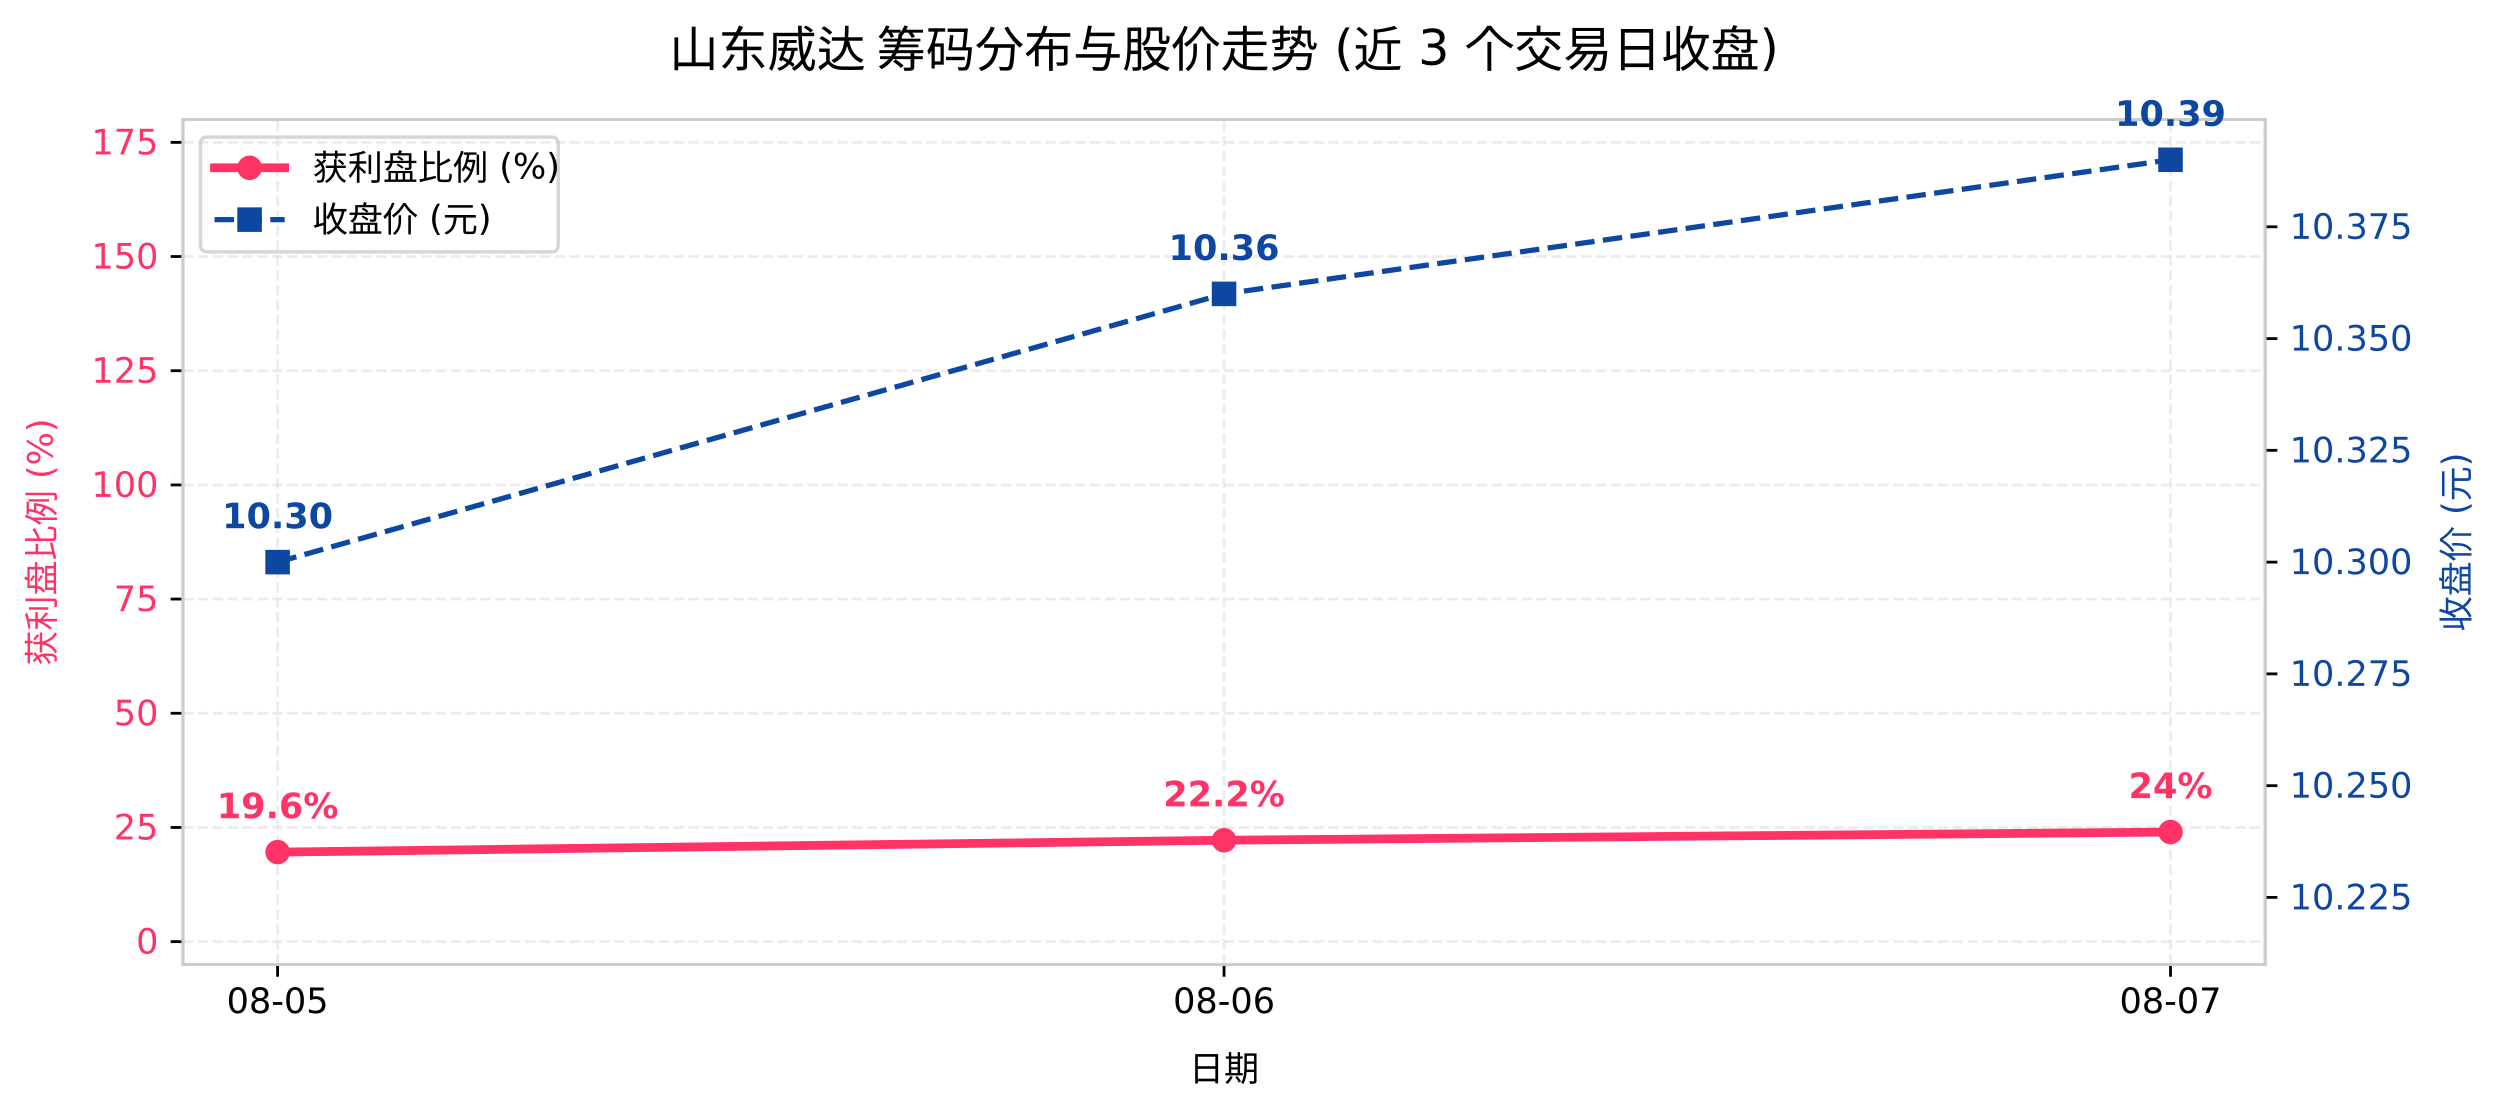
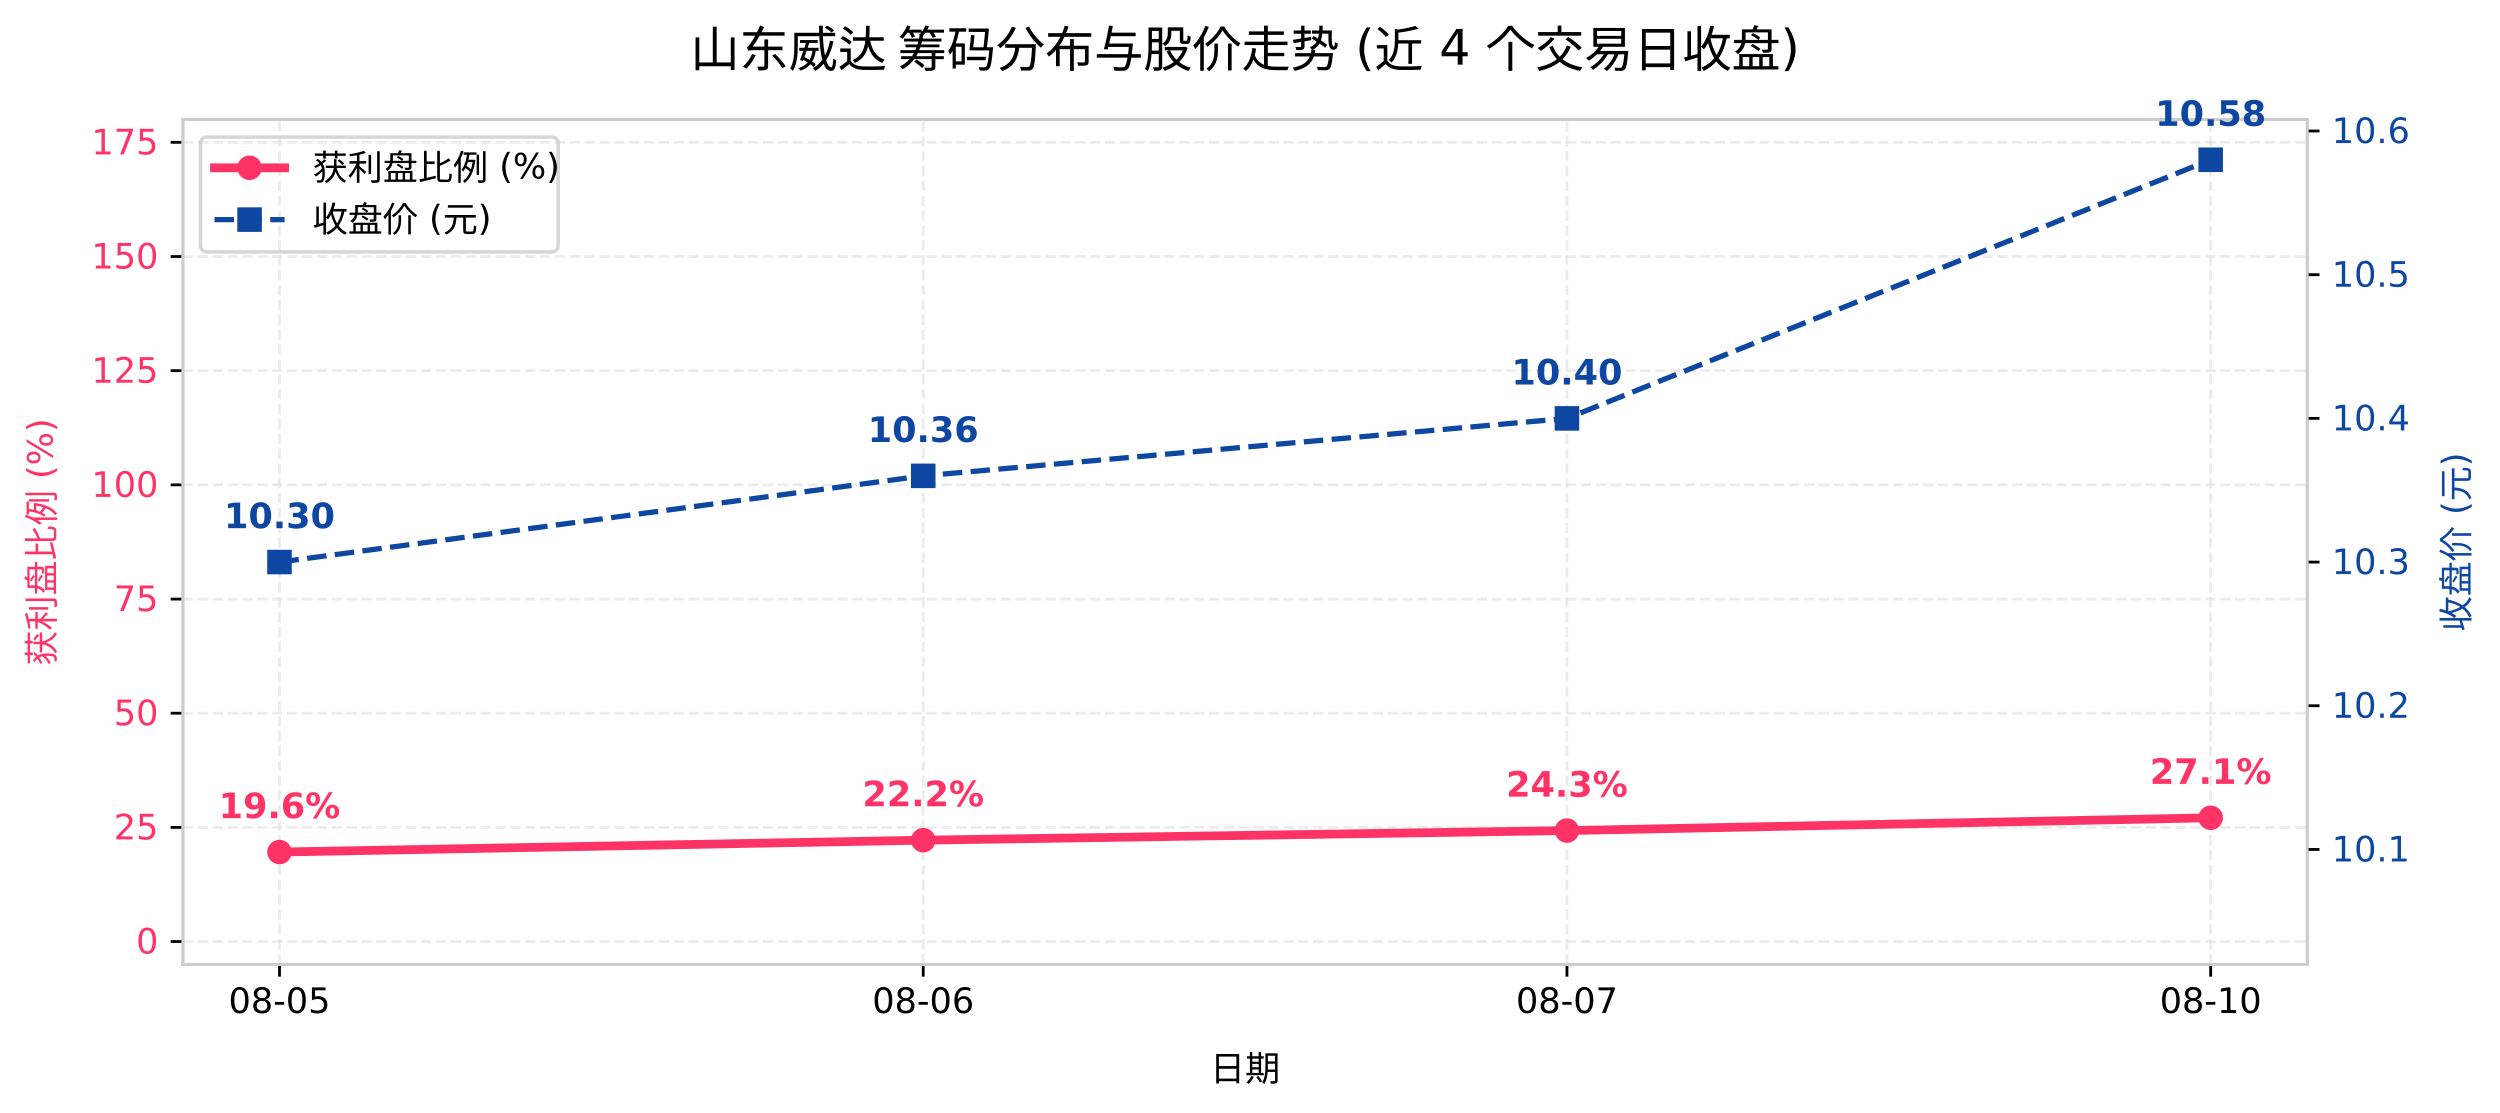
- <svg xmlns="http://www.w3.org/2000/svg" xmlns:xlink="http://www.w3.org/1999/xlink" width="712.782pt" height="317.114pt" viewBox="0 0 712.782 317.114" version="1.1">
+ <svg xmlns="http://www.w3.org/2000/svg" xmlns:xlink="http://www.w3.org/1999/xlink" width="712.848pt" height="317.114pt" viewBox="0 0 712.848 317.114" version="1.1">
  <defs>
    <style type="text/css">*{stroke-linejoin: round; stroke-linecap: butt}</style>
  </defs>
  <g id="figure_1">
    <g id="patch_1">
-       <path d="M 0 317.114  L 712.782 317.114  L 712.782 0  L 0 0  L 0 317.114  z " style="fill: none" />
+       <path d="M 0 317.114  L 712.848 317.114  L 712.848 0  L 0 0  L 0 317.114  z " style="fill: none" />
    </g>
    <g id="axes_1">
      <g id="patch_2">
-         <path d="M 52.163 274.983  L 645.822 274.983  L 645.822 34.08  L 52.163 34.08  L 52.163 274.983  z " style="fill: none" />
+         <path d="M 52.163 274.983  L 657.883 274.983  L 657.883 34.08  L 52.163 34.08  L 52.163 274.983  z " style="fill: none" />
      </g>
      <g id="matplotlib.axis_1">
        <g id="xtick_1">
          <g id="line2d_1">
-             <path d="M 79.147 274.983  L 79.147 34.08  " clip-path="url(#p4746782b06)" style="fill: none; stroke-dasharray: 2.96,1.28; stroke-dashoffset: 0; stroke: #e0e0e0; stroke-opacity: 0.6; stroke-width: 0.8" />
+             <path d="M 79.695 274.983  L 79.695 34.08  " clip-path="url(#p0ab431e837)" style="fill: none; stroke-dasharray: 2.96,1.28; stroke-dashoffset: 0; stroke: #e0e0e0; stroke-opacity: 0.6; stroke-width: 0.8" />
          </g>
          <g id="line2d_2">
            <defs>
-               <path id="m8e44009186" d="M 0 0  L 0 3.5  " style="stroke: #000000; stroke-width: 0.8" />
+               <path id="m5cf55b8437" d="M 0 0  L 0 3.5  " style="stroke: #000000; stroke-width: 0.8" />
            </defs>
            <g>
-               <use xlink:href="#m8e44009186" x="79.147" y="274.983" style="stroke: #000000; stroke-width: 0.8" />
+               <use xlink:href="#m5cf55b8437" x="79.695" y="274.983" style="stroke: #000000; stroke-width: 0.8" />
            </g>
          </g>
          <g id="text_1">
-             <text style="font: 10px 'WenQuanYi Zen Hei', 'DejaVu Sans', 'Arial', sans-serif; text-anchor: middle" x="79.147" y="288.839" transform="rotate(-0 79.14705 288.8391)">08-05</text>
+             <text style="font: 10px 'WenQuanYi Zen Hei', 'DejaVu Sans', 'Arial', sans-serif; text-anchor: middle" x="79.695" y="288.839" transform="rotate(-0 79.69523 288.8391)">08-05</text>
          </g>
        </g>
        <g id="xtick_2">
          <g id="line2d_3">
-             <path d="M 348.993 274.983  L 348.993 34.08  " clip-path="url(#p4746782b06)" style="fill: none; stroke-dasharray: 2.96,1.28; stroke-dashoffset: 0; stroke: #e0e0e0; stroke-opacity: 0.6; stroke-width: 0.8" />
+             <path d="M 263.247 274.983  L 263.247 34.08  " clip-path="url(#p0ab431e837)" style="fill: none; stroke-dasharray: 2.96,1.28; stroke-dashoffset: 0; stroke: #e0e0e0; stroke-opacity: 0.6; stroke-width: 0.8" />
          </g>
          <g id="line2d_4">
            <g>
-               <use xlink:href="#m8e44009186" x="348.993" y="274.983" style="stroke: #000000; stroke-width: 0.8" />
+               <use xlink:href="#m5cf55b8437" x="263.247" y="274.983" style="stroke: #000000; stroke-width: 0.8" />
            </g>
          </g>
          <g id="text_2">
-             <text style="font: 10px 'WenQuanYi Zen Hei', 'DejaVu Sans', 'Arial', sans-serif; text-anchor: middle" x="348.993" y="288.839" transform="rotate(-0 348.9925 288.8391)">08-06</text>
+             <text style="font: 10px 'WenQuanYi Zen Hei', 'DejaVu Sans', 'Arial', sans-serif; text-anchor: middle" x="263.247" y="288.839" transform="rotate(-0 263.2467 288.8391)">08-06</text>
          </g>
        </g>
        <g id="xtick_3">
          <g id="line2d_5">
-             <path d="M 618.838 274.983  L 618.838 34.08  " clip-path="url(#p4746782b06)" style="fill: none; stroke-dasharray: 2.96,1.28; stroke-dashoffset: 0; stroke: #e0e0e0; stroke-opacity: 0.6; stroke-width: 0.8" />
+             <path d="M 446.798 274.983  L 446.798 34.08  " clip-path="url(#p0ab431e837)" style="fill: none; stroke-dasharray: 2.96,1.28; stroke-dashoffset: 0; stroke: #e0e0e0; stroke-opacity: 0.6; stroke-width: 0.8" />
          </g>
          <g id="line2d_6">
            <g>
-               <use xlink:href="#m8e44009186" x="618.838" y="274.983" style="stroke: #000000; stroke-width: 0.8" />
+               <use xlink:href="#m5cf55b8437" x="446.798" y="274.983" style="stroke: #000000; stroke-width: 0.8" />
            </g>
          </g>
          <g id="text_3">
-             <text style="font: 10px 'WenQuanYi Zen Hei', 'DejaVu Sans', 'Arial', sans-serif; text-anchor: middle" x="618.838" y="288.839" transform="rotate(-0 618.838 288.8391)">08-07</text>
-           </g>
-         </g>
-         <g id="text_4">
-           <text style="font: 10px 'WenQuanYi Zen Hei', 'DejaVu Sans', 'Arial', sans-serif; text-anchor: middle" x="348.993" y="308.253" transform="rotate(-0 348.9925 308.2531)">日期</text>
+             <text style="font: 10px 'WenQuanYi Zen Hei', 'DejaVu Sans', 'Arial', sans-serif; text-anchor: middle" x="446.798" y="288.839" transform="rotate(-0 446.7983 288.8391)">08-07</text>
+           </g>
+         </g>
+         <g id="xtick_4">
+           <g id="line2d_7">
+             <path d="M 630.35 274.983  L 630.35 34.08  " clip-path="url(#p0ab431e837)" style="fill: none; stroke-dasharray: 2.96,1.28; stroke-dashoffset: 0; stroke: #e0e0e0; stroke-opacity: 0.6; stroke-width: 0.8" />
+           </g>
+           <g id="line2d_8">
+             <g>
+               <use xlink:href="#m5cf55b8437" x="630.35" y="274.983" style="stroke: #000000; stroke-width: 0.8" />
+             </g>
+           </g>
+           <g id="text_4">
+             <text style="font: 10px 'WenQuanYi Zen Hei', 'DejaVu Sans', 'Arial', sans-serif; text-anchor: middle" x="630.35" y="288.839" transform="rotate(-0 630.3498 288.8391)">08-10</text>
+           </g>
+         </g>
+         <g id="text_5">
+           <text style="font: 10px 'WenQuanYi Zen Hei', 'DejaVu Sans', 'Arial', sans-serif; text-anchor: middle" x="355.022" y="308.253" transform="rotate(-0 355.0225 308.2531)">日期</text>
        </g>
      </g>
      <g id="matplotlib.axis_2">
        <g id="ytick_1">
-           <g id="line2d_7">
-             <path d="M 52.163 268.472  L 645.822 268.472  " clip-path="url(#p4746782b06)" style="fill: none; stroke-dasharray: 2.96,1.28; stroke-dashoffset: 0; stroke: #e0e0e0; stroke-opacity: 0.6; stroke-width: 0.8" />
-           </g>
-           <g id="line2d_8">
+           <g id="line2d_9">
+             <path d="M 52.163 268.472  L 657.883 268.472  " clip-path="url(#p0ab431e837)" style="fill: none; stroke-dasharray: 2.96,1.28; stroke-dashoffset: 0; stroke: #e0e0e0; stroke-opacity: 0.6; stroke-width: 0.8" />
+           </g>
+           <g id="line2d_10">
            <defs>
-               <path id="m39f5e25f54" d="M 0 0  L -3.5 0  " style="stroke: #000000; stroke-width: 0.8" />
+               <path id="mda5a57af83" d="M 0 0  L -3.5 0  " style="stroke: #000000; stroke-width: 0.8" />
            </defs>
            <g>
-               <use xlink:href="#m39f5e25f54" x="52.163" y="268.472" style="stroke: #000000; stroke-width: 0.8" />
-             </g>
-           </g>
-           <g id="text_5">
+               <use xlink:href="#mda5a57af83" x="52.163" y="268.472" style="stroke: #000000; stroke-width: 0.8" />
+             </g>
+           </g>
+           <g id="text_6">
            <text style="fill: #ff3366; font: 10px 'WenQuanYi Zen Hei', 'DejaVu Sans', 'Arial', sans-serif; text-anchor: end" x="45.163" y="271.9" transform="rotate(-0 45.1625 271.9001)">0</text>
          </g>
        </g>
        <g id="ytick_2">
-           <g id="line2d_9">
-             <path d="M 52.163 235.918  L 645.822 235.918  " clip-path="url(#p4746782b06)" style="fill: none; stroke-dasharray: 2.96,1.28; stroke-dashoffset: 0; stroke: #e0e0e0; stroke-opacity: 0.6; stroke-width: 0.8" />
-           </g>
-           <g id="line2d_10">
-             <g>
-               <use xlink:href="#m39f5e25f54" x="52.163" y="235.918" style="stroke: #000000; stroke-width: 0.8" />
-             </g>
-           </g>
-           <g id="text_6">
+           <g id="line2d_11">
+             <path d="M 52.163 235.918  L 657.883 235.918  " clip-path="url(#p0ab431e837)" style="fill: none; stroke-dasharray: 2.96,1.28; stroke-dashoffset: 0; stroke: #e0e0e0; stroke-opacity: 0.6; stroke-width: 0.8" />
+           </g>
+           <g id="line2d_12">
+             <g>
+               <use xlink:href="#mda5a57af83" x="52.163" y="235.918" style="stroke: #000000; stroke-width: 0.8" />
+             </g>
+           </g>
+           <g id="text_7">
            <text style="fill: #ff3366; font: 10px 'WenQuanYi Zen Hei', 'DejaVu Sans', 'Arial', sans-serif; text-anchor: end" x="45.163" y="239.346" transform="rotate(-0 45.1625 239.3457)">25</text>
          </g>
        </g>
        <g id="ytick_3">
-           <g id="line2d_11">
-             <path d="M 52.163 203.363  L 645.822 203.363  " clip-path="url(#p4746782b06)" style="fill: none; stroke-dasharray: 2.96,1.28; stroke-dashoffset: 0; stroke: #e0e0e0; stroke-opacity: 0.6; stroke-width: 0.8" />
-           </g>
-           <g id="line2d_12">
-             <g>
-               <use xlink:href="#m39f5e25f54" x="52.163" y="203.363" style="stroke: #000000; stroke-width: 0.8" />
-             </g>
-           </g>
-           <g id="text_7">
+           <g id="line2d_13">
+             <path d="M 52.163 203.363  L 657.883 203.363  " clip-path="url(#p0ab431e837)" style="fill: none; stroke-dasharray: 2.96,1.28; stroke-dashoffset: 0; stroke: #e0e0e0; stroke-opacity: 0.6; stroke-width: 0.8" />
+           </g>
+           <g id="line2d_14">
+             <g>
+               <use xlink:href="#mda5a57af83" x="52.163" y="203.363" style="stroke: #000000; stroke-width: 0.8" />
+             </g>
+           </g>
+           <g id="text_8">
            <text style="fill: #ff3366; font: 10px 'WenQuanYi Zen Hei', 'DejaVu Sans', 'Arial', sans-serif; text-anchor: end" x="45.163" y="206.791" transform="rotate(-0 45.1625 206.7913)">50</text>
          </g>
        </g>
        <g id="ytick_4">
-           <g id="line2d_13">
-             <path d="M 52.163 170.809  L 645.822 170.809  " clip-path="url(#p4746782b06)" style="fill: none; stroke-dasharray: 2.96,1.28; stroke-dashoffset: 0; stroke: #e0e0e0; stroke-opacity: 0.6; stroke-width: 0.8" />
-           </g>
-           <g id="line2d_14">
-             <g>
-               <use xlink:href="#m39f5e25f54" x="52.163" y="170.809" style="stroke: #000000; stroke-width: 0.8" />
-             </g>
-           </g>
-           <g id="text_8">
+           <g id="line2d_15">
+             <path d="M 52.163 170.809  L 657.883 170.809  " clip-path="url(#p0ab431e837)" style="fill: none; stroke-dasharray: 2.96,1.28; stroke-dashoffset: 0; stroke: #e0e0e0; stroke-opacity: 0.6; stroke-width: 0.8" />
+           </g>
+           <g id="line2d_16">
+             <g>
+               <use xlink:href="#mda5a57af83" x="52.163" y="170.809" style="stroke: #000000; stroke-width: 0.8" />
+             </g>
+           </g>
+           <g id="text_9">
            <text style="fill: #ff3366; font: 10px 'WenQuanYi Zen Hei', 'DejaVu Sans', 'Arial', sans-serif; text-anchor: end" x="45.163" y="174.237" transform="rotate(-0 45.1625 174.2369)">75</text>
          </g>
        </g>
        <g id="ytick_5">
-           <g id="line2d_15">
-             <path d="M 52.163 138.254  L 645.822 138.254  " clip-path="url(#p4746782b06)" style="fill: none; stroke-dasharray: 2.96,1.28; stroke-dashoffset: 0; stroke: #e0e0e0; stroke-opacity: 0.6; stroke-width: 0.8" />
-           </g>
-           <g id="line2d_16">
-             <g>
-               <use xlink:href="#m39f5e25f54" x="52.163" y="138.254" style="stroke: #000000; stroke-width: 0.8" />
-             </g>
-           </g>
-           <g id="text_9">
+           <g id="line2d_17">
+             <path d="M 52.163 138.254  L 657.883 138.254  " clip-path="url(#p0ab431e837)" style="fill: none; stroke-dasharray: 2.96,1.28; stroke-dashoffset: 0; stroke: #e0e0e0; stroke-opacity: 0.6; stroke-width: 0.8" />
+           </g>
+           <g id="line2d_18">
+             <g>
+               <use xlink:href="#mda5a57af83" x="52.163" y="138.254" style="stroke: #000000; stroke-width: 0.8" />
+             </g>
+           </g>
+           <g id="text_10">
            <text style="fill: #ff3366; font: 10px 'WenQuanYi Zen Hei', 'DejaVu Sans', 'Arial', sans-serif; text-anchor: end" x="45.163" y="141.682" transform="rotate(-0 45.1625 141.6825)">100</text>
          </g>
        </g>
        <g id="ytick_6">
-           <g id="line2d_17">
-             <path d="M 52.163 105.7  L 645.822 105.7  " clip-path="url(#p4746782b06)" style="fill: none; stroke-dasharray: 2.96,1.28; stroke-dashoffset: 0; stroke: #e0e0e0; stroke-opacity: 0.6; stroke-width: 0.8" />
-           </g>
-           <g id="line2d_18">
-             <g>
-               <use xlink:href="#m39f5e25f54" x="52.163" y="105.7" style="stroke: #000000; stroke-width: 0.8" />
-             </g>
-           </g>
-           <g id="text_10">
+           <g id="line2d_19">
+             <path d="M 52.163 105.7  L 657.883 105.7  " clip-path="url(#p0ab431e837)" style="fill: none; stroke-dasharray: 2.96,1.28; stroke-dashoffset: 0; stroke: #e0e0e0; stroke-opacity: 0.6; stroke-width: 0.8" />
+           </g>
+           <g id="line2d_20">
+             <g>
+               <use xlink:href="#mda5a57af83" x="52.163" y="105.7" style="stroke: #000000; stroke-width: 0.8" />
+             </g>
+           </g>
+           <g id="text_11">
            <text style="fill: #ff3366; font: 10px 'WenQuanYi Zen Hei', 'DejaVu Sans', 'Arial', sans-serif; text-anchor: end" x="45.163" y="109.128" transform="rotate(-0 45.1625 109.1281)">125</text>
          </g>
        </g>
        <g id="ytick_7">
-           <g id="line2d_19">
-             <path d="M 52.163 73.146  L 645.822 73.146  " clip-path="url(#p4746782b06)" style="fill: none; stroke-dasharray: 2.96,1.28; stroke-dashoffset: 0; stroke: #e0e0e0; stroke-opacity: 0.6; stroke-width: 0.8" />
-           </g>
-           <g id="line2d_20">
-             <g>
-               <use xlink:href="#m39f5e25f54" x="52.163" y="73.146" style="stroke: #000000; stroke-width: 0.8" />
-             </g>
-           </g>
-           <g id="text_11">
+           <g id="line2d_21">
+             <path d="M 52.163 73.146  L 657.883 73.146  " clip-path="url(#p0ab431e837)" style="fill: none; stroke-dasharray: 2.96,1.28; stroke-dashoffset: 0; stroke: #e0e0e0; stroke-opacity: 0.6; stroke-width: 0.8" />
+           </g>
+           <g id="line2d_22">
+             <g>
+               <use xlink:href="#mda5a57af83" x="52.163" y="73.146" style="stroke: #000000; stroke-width: 0.8" />
+             </g>
+           </g>
+           <g id="text_12">
            <text style="fill: #ff3366; font: 10px 'WenQuanYi Zen Hei', 'DejaVu Sans', 'Arial', sans-serif; text-anchor: end" x="45.163" y="76.574" transform="rotate(-0 45.1625 76.57371)">150</text>
          </g>
        </g>
        <g id="ytick_8">
-           <g id="line2d_21">
-             <path d="M 52.163 40.591  L 645.822 40.591  " clip-path="url(#p4746782b06)" style="fill: none; stroke-dasharray: 2.96,1.28; stroke-dashoffset: 0; stroke: #e0e0e0; stroke-opacity: 0.6; stroke-width: 0.8" />
-           </g>
-           <g id="line2d_22">
-             <g>
-               <use xlink:href="#m39f5e25f54" x="52.163" y="40.591" style="stroke: #000000; stroke-width: 0.8" />
-             </g>
-           </g>
-           <g id="text_12">
+           <g id="line2d_23">
+             <path d="M 52.163 40.591  L 657.883 40.591  " clip-path="url(#p0ab431e837)" style="fill: none; stroke-dasharray: 2.96,1.28; stroke-dashoffset: 0; stroke: #e0e0e0; stroke-opacity: 0.6; stroke-width: 0.8" />
+           </g>
+           <g id="line2d_24">
+             <g>
+               <use xlink:href="#mda5a57af83" x="52.163" y="40.591" style="stroke: #000000; stroke-width: 0.8" />
+             </g>
+           </g>
+           <g id="text_13">
            <text style="fill: #ff3366; font: 10px 'WenQuanYi Zen Hei', 'DejaVu Sans', 'Arial', sans-serif; text-anchor: end" x="45.163" y="44.019" transform="rotate(-0 45.1625 44.01932)">175</text>
          </g>
        </g>
-         <g id="text_13">
+         <g id="text_14">
          <text style="fill: #ff3366; font: 10px 'WenQuanYi Zen Hei', 'DejaVu Sans', 'Arial', sans-serif; text-anchor: middle" x="15.463" y="154.532" transform="rotate(-90 15.4625 154.5316)">获利盘比例 (%)</text>
        </g>
      </g>
-       <g id="line2d_23">
-         <path d="M 79.147 242.949  L 348.993 239.564  L 618.838 237.22  " clip-path="url(#p4746782b06)" style="fill: none; stroke: #ff3366; stroke-width: 2.5; stroke-linecap: square" />
+       <g id="line2d_25">
+         <path d="M 79.695 242.949  L 263.247 239.564  L 446.798 236.829  L 630.35 233.183  " clip-path="url(#p0ab431e837)" style="fill: none; stroke: #ff3366; stroke-width: 2.5; stroke-linecap: square" />
        <defs>
-           <path id="m8d51cef0ed" d="M 0 3  C 0.796 3 1.559 2.684 2.121 2.121  C 2.684 1.559 3 0.796 3 0  C 3 -0.796 2.684 -1.559 2.121 -2.121  C 1.559 -2.684 0.796 -3 0 -3  C -0.796 -3 -1.559 -2.684 -2.121 -2.121  C -2.684 -1.559 -3 -0.796 -3 0  C -3 0.796 -2.684 1.559 -2.121 2.121  C -1.559 2.684 -0.796 3 0 3  z " style="stroke: #ff3366" />
+           <path id="m2cf8b464e3" d="M 0 3  C 0.796 3 1.559 2.684 2.121 2.121  C 2.684 1.559 3 0.796 3 0  C 3 -0.796 2.684 -1.559 2.121 -2.121  C 1.559 -2.684 0.796 -3 0 -3  C -0.796 -3 -1.559 -2.684 -2.121 -2.121  C -2.684 -1.559 -3 -0.796 -3 0  C -3 0.796 -2.684 1.559 -2.121 2.121  C -1.559 2.684 -0.796 3 0 3  z " style="stroke: #ff3366" />
        </defs>
-         <g clip-path="url(#p4746782b06)">
-           <use xlink:href="#m8d51cef0ed" x="79.147" y="242.949" style="fill: #ff3366; stroke: #ff3366" />
-           <use xlink:href="#m8d51cef0ed" x="348.993" y="239.564" style="fill: #ff3366; stroke: #ff3366" />
-           <use xlink:href="#m8d51cef0ed" x="618.838" y="237.22" style="fill: #ff3366; stroke: #ff3366" />
+         <g clip-path="url(#p0ab431e837)">
+           <use xlink:href="#m2cf8b464e3" x="79.695" y="242.949" style="fill: #ff3366; stroke: #ff3366" />
+           <use xlink:href="#m2cf8b464e3" x="263.247" y="239.564" style="fill: #ff3366; stroke: #ff3366" />
+           <use xlink:href="#m2cf8b464e3" x="446.798" y="236.829" style="fill: #ff3366; stroke: #ff3366" />
+           <use xlink:href="#m2cf8b464e3" x="630.35" y="233.183" style="fill: #ff3366; stroke: #ff3366" />
        </g>
      </g>
      <g id="patch_3">
        <path d="M 52.163 274.983  L 52.163 34.08  " style="fill: none; stroke: #cccccc; stroke-width: 0.8; stroke-linejoin: miter; stroke-linecap: square" />
      </g>
      <g id="patch_4">
-         <path d="M 645.822 274.983  L 645.822 34.08  " style="fill: none; stroke: #cccccc; stroke-width: 0.8; stroke-linejoin: miter; stroke-linecap: square" />
+         <path d="M 657.883 274.983  L 657.883 34.08  " style="fill: none; stroke: #cccccc; stroke-width: 0.8; stroke-linejoin: miter; stroke-linecap: square" />
      </g>
      <g id="patch_5">
-         <path d="M 52.163 274.983  L 645.822 274.983  " style="fill: none; stroke: #cccccc; stroke-width: 0.8; stroke-linejoin: miter; stroke-linecap: square" />
+         <path d="M 52.163 274.983  L 657.883 274.983  " style="fill: none; stroke: #cccccc; stroke-width: 0.8; stroke-linejoin: miter; stroke-linecap: square" />
      </g>
      <g id="patch_6">
-         <path d="M 52.163 34.08  L 645.822 34.08  " style="fill: none; stroke: #cccccc; stroke-width: 0.8; stroke-linejoin: miter; stroke-linecap: square" />
-       </g>
-       <g id="text_14">
-         <text style="fill: #ff3366; font: 700 10px 'WenQuanYi Zen Hei', 'DejaVu Sans', 'Arial', sans-serif; text-anchor: middle" x="79.147" y="233.288" transform="rotate(-0 79.14705 233.2884)">19.6%</text>
+         <path d="M 52.163 34.08  L 657.883 34.08  " style="fill: none; stroke: #cccccc; stroke-width: 0.8; stroke-linejoin: miter; stroke-linecap: square" />
      </g>
      <g id="text_15">
-         <text style="fill: #ff3366; font: 700 10px 'WenQuanYi Zen Hei', 'DejaVu Sans', 'Arial', sans-serif; text-anchor: middle" x="348.993" y="229.903" transform="rotate(-0 348.9925 229.9027)">22.2%</text>
+         <text style="fill: #ff3366; font: 700 10px 'WenQuanYi Zen Hei', 'DejaVu Sans', 'Arial', sans-serif; text-anchor: middle" x="79.695" y="233.288" transform="rotate(-0 79.69523 233.2884)">19.6%</text>
      </g>
      <g id="text_16">
-         <text style="fill: #ff3366; font: 700 10px 'WenQuanYi Zen Hei', 'DejaVu Sans', 'Arial', sans-serif; text-anchor: middle" x="618.838" y="227.559" transform="rotate(-0 618.838 227.5588)">24%</text>
+         <text style="fill: #ff3366; font: 700 10px 'WenQuanYi Zen Hei', 'DejaVu Sans', 'Arial', sans-serif; text-anchor: middle" x="263.247" y="229.903" transform="rotate(-0 263.2467 229.9027)">22.2%</text>
+       </g>
+       <g id="text_17">
+         <text style="fill: #ff3366; font: 700 10px 'WenQuanYi Zen Hei', 'DejaVu Sans', 'Arial', sans-serif; text-anchor: middle" x="446.798" y="227.168" transform="rotate(-0 446.7983 227.1681)">24.3%</text>
+       </g>
+       <g id="text_18">
+         <text style="fill: #ff3366; font: 700 10px 'WenQuanYi Zen Hei', 'DejaVu Sans', 'Arial', sans-serif; text-anchor: middle" x="630.35" y="223.522" transform="rotate(-0 630.3498 223.522)">27.1%</text>
      </g>
      <g id="legend_1">
        <g id="patch_7">
          <path d="M 59.163 71.829  L 157.15 71.829  Q 159.15 71.829 159.15 69.829  L 159.15 41.08  Q 159.15 39.08 157.15 39.08  L 59.163 39.08  Q 57.163 39.08 57.163 41.08  L 57.163 69.829  Q 57.163 71.829 59.163 71.829  L 59.163 71.829  z " style="fill: none; opacity: 0.8; stroke: #cccccc; stroke-linejoin: miter" />
        </g>
-         <g id="line2d_24">
+         <g id="line2d_26">
          <path d="M 61.163 47.843  L 71.162 47.843  L 81.162 47.843  " style="fill: none; stroke: #ff3366; stroke-width: 2.5; stroke-linecap: square" />
          <g>
-             <use xlink:href="#m8d51cef0ed" x="71.162" y="47.843" style="fill: #ff3366; stroke: #ff3366" />
-           </g>
-         </g>
-         <g id="text_17">
+             <use xlink:href="#m2cf8b464e3" x="71.162" y="47.843" style="fill: #ff3366; stroke: #ff3366" />
+           </g>
+         </g>
+         <g id="text_19">
          <text style="font: 10px 'WenQuanYi Zen Hei', 'DejaVu Sans', 'Arial', sans-serif; text-anchor: start" x="89.162" y="51.343" transform="rotate(-0 89.1625 51.34281)">获利盘比例 (%)</text>
        </g>
-         <g id="line2d_25">
+         <g id="line2d_27">
          <path d="M 61.163 62.619  L 71.162 62.619  L 81.162 62.619  " style="fill: none; stroke-dasharray: 5.55,2.4; stroke-dashoffset: 0; stroke: #0d47a1; stroke-width: 1.5" />
          <defs>
-             <path id="m7e394e6f1d" d="M -3 3  L 3 3  L 3 -3  L -3 -3  z " style="stroke: #0d47a1; stroke-linejoin: miter" />
+             <path id="m344e1f8171" d="M -3 3  L 3 3  L 3 -3  L -3 -3  z " style="stroke: #0d47a1; stroke-linejoin: miter" />
          </defs>
          <g>
-             <use xlink:href="#m7e394e6f1d" x="71.162" y="62.619" style="fill: #0d47a1; stroke: #0d47a1; stroke-linejoin: miter" />
-           </g>
-         </g>
-         <g id="text_18">
+             <use xlink:href="#m344e1f8171" x="71.162" y="62.619" style="fill: #0d47a1; stroke: #0d47a1; stroke-linejoin: miter" />
+           </g>
+         </g>
+         <g id="text_20">
          <text style="font: 10px 'WenQuanYi Zen Hei', 'DejaVu Sans', 'Arial', sans-serif; text-anchor: start" x="89.162" y="66.119" transform="rotate(-0 89.1625 66.11938)">收盘价 (元)</text>
        </g>
      </g>
    </g>
    <g id="axes_2">
      <g id="matplotlib.axis_3">
        <g id="ytick_9">
-           <g id="line2d_26">
+           <g id="line2d_28">
            <defs>
-               <path id="mc6b9b2f8b1" d="M 0 0  L 3.5 0  " style="stroke: #000000; stroke-width: 0.8" />
+               <path id="md87ad5a010" d="M 0 0  L 3.5 0  " style="stroke: #000000; stroke-width: 0.8" />
            </defs>
            <g>
-               <use xlink:href="#mc6b9b2f8b1" x="645.822" y="255.864" style="stroke: #000000; stroke-width: 0.8" />
-             </g>
-           </g>
-           <g id="text_19">
-             <text style="fill: #0d47a1; font: 10px 'WenQuanYi Zen Hei', 'DejaVu Sans', 'Arial', sans-serif; text-anchor: start" x="652.822" y="259.292" transform="rotate(-0 652.8225 259.2917)">10.225</text>
+               <use xlink:href="#md87ad5a010" x="657.883" y="242.207" style="stroke: #000000; stroke-width: 0.8" />
+             </g>
+           </g>
+           <g id="text_21">
+             <text style="fill: #0d47a1; font: 10px 'WenQuanYi Zen Hei', 'DejaVu Sans', 'Arial', sans-serif; text-anchor: start" x="664.883" y="245.635" transform="rotate(-0 664.8825 245.6351)">10.1</text>
          </g>
        </g>
        <g id="ytick_10">
-           <g id="line2d_27">
-             <g>
-               <use xlink:href="#mc6b9b2f8b1" x="645.822" y="223.998" style="stroke: #000000; stroke-width: 0.8" />
-             </g>
-           </g>
-           <g id="text_20">
-             <text style="fill: #0d47a1; font: 10px 'WenQuanYi Zen Hei', 'DejaVu Sans', 'Arial', sans-serif; text-anchor: start" x="652.822" y="227.426" transform="rotate(-0 652.8225 227.4263)">10.250</text>
+           <g id="line2d_29">
+             <g>
+               <use xlink:href="#md87ad5a010" x="657.883" y="201.237" style="stroke: #000000; stroke-width: 0.8" />
+             </g>
+           </g>
+           <g id="text_22">
+             <text style="fill: #0d47a1; font: 10px 'WenQuanYi Zen Hei', 'DejaVu Sans', 'Arial', sans-serif; text-anchor: start" x="664.883" y="204.665" transform="rotate(-0 664.8825 204.6653)">10.2</text>
          </g>
        </g>
        <g id="ytick_11">
-           <g id="line2d_28">
-             <g>
-               <use xlink:href="#mc6b9b2f8b1" x="645.822" y="192.133" style="stroke: #000000; stroke-width: 0.8" />
-             </g>
-           </g>
-           <g id="text_21">
-             <text style="fill: #0d47a1; font: 10px 'WenQuanYi Zen Hei', 'DejaVu Sans', 'Arial', sans-serif; text-anchor: start" x="652.822" y="195.561" transform="rotate(-0 652.8225 195.5609)">10.275</text>
+           <g id="line2d_30">
+             <g>
+               <use xlink:href="#md87ad5a010" x="657.883" y="160.267" style="stroke: #000000; stroke-width: 0.8" />
+             </g>
+           </g>
+           <g id="text_23">
+             <text style="fill: #0d47a1; font: 10px 'WenQuanYi Zen Hei', 'DejaVu Sans', 'Arial', sans-serif; text-anchor: start" x="664.883" y="163.695" transform="rotate(-0 664.8825 163.6955)">10.3</text>
          </g>
        </g>
        <g id="ytick_12">
-           <g id="line2d_29">
-             <g>
-               <use xlink:href="#mc6b9b2f8b1" x="645.822" y="160.267" style="stroke: #000000; stroke-width: 0.8" />
-             </g>
-           </g>
-           <g id="text_22">
-             <text style="fill: #0d47a1; font: 10px 'WenQuanYi Zen Hei', 'DejaVu Sans', 'Arial', sans-serif; text-anchor: start" x="652.822" y="163.695" transform="rotate(-0 652.8225 163.6955)">10.300</text>
+           <g id="line2d_31">
+             <g>
+               <use xlink:href="#md87ad5a010" x="657.883" y="119.298" style="stroke: #000000; stroke-width: 0.8" />
+             </g>
+           </g>
+           <g id="text_24">
+             <text style="fill: #0d47a1; font: 10px 'WenQuanYi Zen Hei', 'DejaVu Sans', 'Arial', sans-serif; text-anchor: start" x="664.883" y="122.726" transform="rotate(-0 664.8825 122.7256)">10.4</text>
          </g>
        </g>
        <g id="ytick_13">
-           <g id="line2d_30">
-             <g>
-               <use xlink:href="#mc6b9b2f8b1" x="645.822" y="128.402" style="stroke: #000000; stroke-width: 0.8" />
-             </g>
-           </g>
-           <g id="text_23">
-             <text style="fill: #0d47a1; font: 10px 'WenQuanYi Zen Hei', 'DejaVu Sans', 'Arial', sans-serif; text-anchor: start" x="652.822" y="131.83" transform="rotate(-0 652.8225 131.8301)">10.325</text>
+           <g id="line2d_32">
+             <g>
+               <use xlink:href="#md87ad5a010" x="657.883" y="78.328" style="stroke: #000000; stroke-width: 0.8" />
+             </g>
+           </g>
+           <g id="text_25">
+             <text style="fill: #0d47a1; font: 10px 'WenQuanYi Zen Hei', 'DejaVu Sans', 'Arial', sans-serif; text-anchor: start" x="664.883" y="81.756" transform="rotate(-0 664.8825 81.75584)">10.5</text>
          </g>
        </g>
        <g id="ytick_14">
-           <g id="line2d_31">
-             <g>
-               <use xlink:href="#mc6b9b2f8b1" x="645.822" y="96.537" style="stroke: #000000; stroke-width: 0.8" />
-             </g>
-           </g>
-           <g id="text_24">
-             <text style="fill: #0d47a1; font: 10px 'WenQuanYi Zen Hei', 'DejaVu Sans', 'Arial', sans-serif; text-anchor: start" x="652.822" y="99.965" transform="rotate(-0 652.8225 99.96464)">10.350</text>
-           </g>
-         </g>
-         <g id="ytick_15">
-           <g id="line2d_32">
-             <g>
-               <use xlink:href="#mc6b9b2f8b1" x="645.822" y="64.671" style="stroke: #000000; stroke-width: 0.8" />
-             </g>
-           </g>
-           <g id="text_25">
-             <text style="fill: #0d47a1; font: 10px 'WenQuanYi Zen Hei', 'DejaVu Sans', 'Arial', sans-serif; text-anchor: start" x="652.822" y="68.099" transform="rotate(-0 652.8225 68.09923)">10.375</text>
-           </g>
-         </g>
-         <g id="text_26">
-           <text style="fill: #0d47a1; font: 10px 'WenQuanYi Zen Hei', 'DejaVu Sans', 'Arial', sans-serif; text-anchor: middle" x="703.872" y="154.532" transform="rotate(-90 703.8725 154.5316)">收盘价 (元)</text>
-         </g>
-       </g>
-       <g id="line2d_33">
-         <path d="M 79.147 160.267  L 348.993 83.79  L 618.838 45.552  " clip-path="url(#p4746782b06)" style="fill: none; stroke-dasharray: 5.55,2.4; stroke-dashoffset: 0; stroke: #0d47a1; stroke-width: 1.5" />
-         <g clip-path="url(#p4746782b06)">
-           <use xlink:href="#m7e394e6f1d" x="79.147" y="160.267" style="fill: #0d47a1; stroke: #0d47a1; stroke-linejoin: miter" />
-           <use xlink:href="#m7e394e6f1d" x="348.993" y="83.79" style="fill: #0d47a1; stroke: #0d47a1; stroke-linejoin: miter" />
-           <use xlink:href="#m7e394e6f1d" x="618.838" y="45.552" style="fill: #0d47a1; stroke: #0d47a1; stroke-linejoin: miter" />
+           <g id="line2d_33">
+             <g>
+               <use xlink:href="#md87ad5a010" x="657.883" y="37.358" style="stroke: #000000; stroke-width: 0.8" />
+             </g>
+           </g>
+           <g id="text_26">
+             <text style="fill: #0d47a1; font: 10px 'WenQuanYi Zen Hei', 'DejaVu Sans', 'Arial', sans-serif; text-anchor: start" x="664.883" y="40.786" transform="rotate(-0 664.8825 40.78602)">10.6</text>
+           </g>
+         </g>
+         <g id="text_27">
+           <text style="fill: #0d47a1; font: 10px 'WenQuanYi Zen Hei', 'DejaVu Sans', 'Arial', sans-serif; text-anchor: middle" x="703.939" y="154.532" transform="rotate(-90 703.9388 154.5316)">收盘价 (元)</text>
+         </g>
+       </g>
+       <g id="line2d_34">
+         <path d="M 79.695 160.267  L 263.247 135.685  L 446.798 119.298  L 630.35 45.552  " clip-path="url(#p0ab431e837)" style="fill: none; stroke-dasharray: 5.55,2.4; stroke-dashoffset: 0; stroke: #0d47a1; stroke-width: 1.5" />
+         <g clip-path="url(#p0ab431e837)">
+           <use xlink:href="#m344e1f8171" x="79.695" y="160.267" style="fill: #0d47a1; stroke: #0d47a1; stroke-linejoin: miter" />
+           <use xlink:href="#m344e1f8171" x="263.247" y="135.685" style="fill: #0d47a1; stroke: #0d47a1; stroke-linejoin: miter" />
+           <use xlink:href="#m344e1f8171" x="446.798" y="119.298" style="fill: #0d47a1; stroke: #0d47a1; stroke-linejoin: miter" />
+           <use xlink:href="#m344e1f8171" x="630.35" y="45.552" style="fill: #0d47a1; stroke: #0d47a1; stroke-linejoin: miter" />
        </g>
      </g>
      <g id="patch_8">
        <path d="M 52.163 274.983  L 52.163 34.08  " style="fill: none; stroke: #cccccc; stroke-width: 0.8; stroke-linejoin: miter; stroke-linecap: square" />
      </g>
      <g id="patch_9">
-         <path d="M 645.822 274.983  L 645.822 34.08  " style="fill: none; stroke: #cccccc; stroke-width: 0.8; stroke-linejoin: miter; stroke-linecap: square" />
+         <path d="M 657.883 274.983  L 657.883 34.08  " style="fill: none; stroke: #cccccc; stroke-width: 0.8; stroke-linejoin: miter; stroke-linecap: square" />
      </g>
      <g id="patch_10">
-         <path d="M 52.163 274.983  L 645.822 274.983  " style="fill: none; stroke: #cccccc; stroke-width: 0.8; stroke-linejoin: miter; stroke-linecap: square" />
+         <path d="M 52.163 274.983  L 657.883 274.983  " style="fill: none; stroke: #cccccc; stroke-width: 0.8; stroke-linejoin: miter; stroke-linecap: square" />
      </g>
      <g id="patch_11">
-         <path d="M 52.163 34.08  L 645.822 34.08  " style="fill: none; stroke: #cccccc; stroke-width: 0.8; stroke-linejoin: miter; stroke-linecap: square" />
-       </g>
-       <g id="text_27">
-         <text style="fill: #0d47a1; font: 700 10px 'WenQuanYi Zen Hei', 'DejaVu Sans', 'Arial', sans-serif; text-anchor: middle" x="79.147" y="150.606" transform="rotate(-0 79.14705 150.6064)">10.30</text>
+         <path d="M 52.163 34.08  L 657.883 34.08  " style="fill: none; stroke: #cccccc; stroke-width: 0.8; stroke-linejoin: miter; stroke-linecap: square" />
      </g>
      <g id="text_28">
-         <text style="fill: #0d47a1; font: 700 10px 'WenQuanYi Zen Hei', 'DejaVu Sans', 'Arial', sans-serif; text-anchor: middle" x="348.993" y="74.129" transform="rotate(-0 348.9925 74.12941)">10.36</text>
+         <text style="fill: #0d47a1; font: 700 10px 'WenQuanYi Zen Hei', 'DejaVu Sans', 'Arial', sans-serif; text-anchor: middle" x="79.695" y="150.606" transform="rotate(-0 79.69523 150.6064)">10.30</text>
      </g>
      <g id="text_29">
-         <text style="fill: #0d47a1; font: 700 10px 'WenQuanYi Zen Hei', 'DejaVu Sans', 'Arial', sans-serif; text-anchor: middle" x="618.838" y="35.891" transform="rotate(-0 618.838 35.89092)">10.39</text>
+         <text style="fill: #0d47a1; font: 700 10px 'WenQuanYi Zen Hei', 'DejaVu Sans', 'Arial', sans-serif; text-anchor: middle" x="263.247" y="126.025" transform="rotate(-0 263.2467 126.0245)">10.36</text>
      </g>
      <g id="text_30">
-         <text style="font: 14px 'WenQuanYi Zen Hei', 'DejaVu Sans', 'Arial', sans-serif; text-anchor: middle" x="348.993" y="19.08" transform="rotate(-0 348.9925 19.08031)">山东威达 筹码分布与股价走势 (近 3 个交易日收盘)</text>
+         <text style="fill: #0d47a1; font: 700 10px 'WenQuanYi Zen Hei', 'DejaVu Sans', 'Arial', sans-serif; text-anchor: middle" x="446.798" y="109.637" transform="rotate(-0 446.7983 109.6366)">10.40</text>
+       </g>
+       <g id="text_31">
+         <text style="fill: #0d47a1; font: 700 10px 'WenQuanYi Zen Hei', 'DejaVu Sans', 'Arial', sans-serif; text-anchor: middle" x="630.35" y="35.891" transform="rotate(-0 630.3498 35.89092)">10.58</text>
+       </g>
+       <g id="text_32">
+         <text style="font: 14px 'WenQuanYi Zen Hei', 'DejaVu Sans', 'Arial', sans-serif; text-anchor: middle" x="355.022" y="19.08" transform="rotate(-0 355.0225 19.08031)">山东威达 筹码分布与股价走势 (近 4 个交易日收盘)</text>
      </g>
    </g>
  </g>
  <defs>
-     <clipPath id="p4746782b06">
-       <rect x="52.163" y="34.08" width="593.66" height="240.903" />
+     <clipPath id="p0ab431e837">
+       <rect x="52.163" y="34.08" width="605.72" height="240.903" />
    </clipPath>
  </defs>
</svg>
